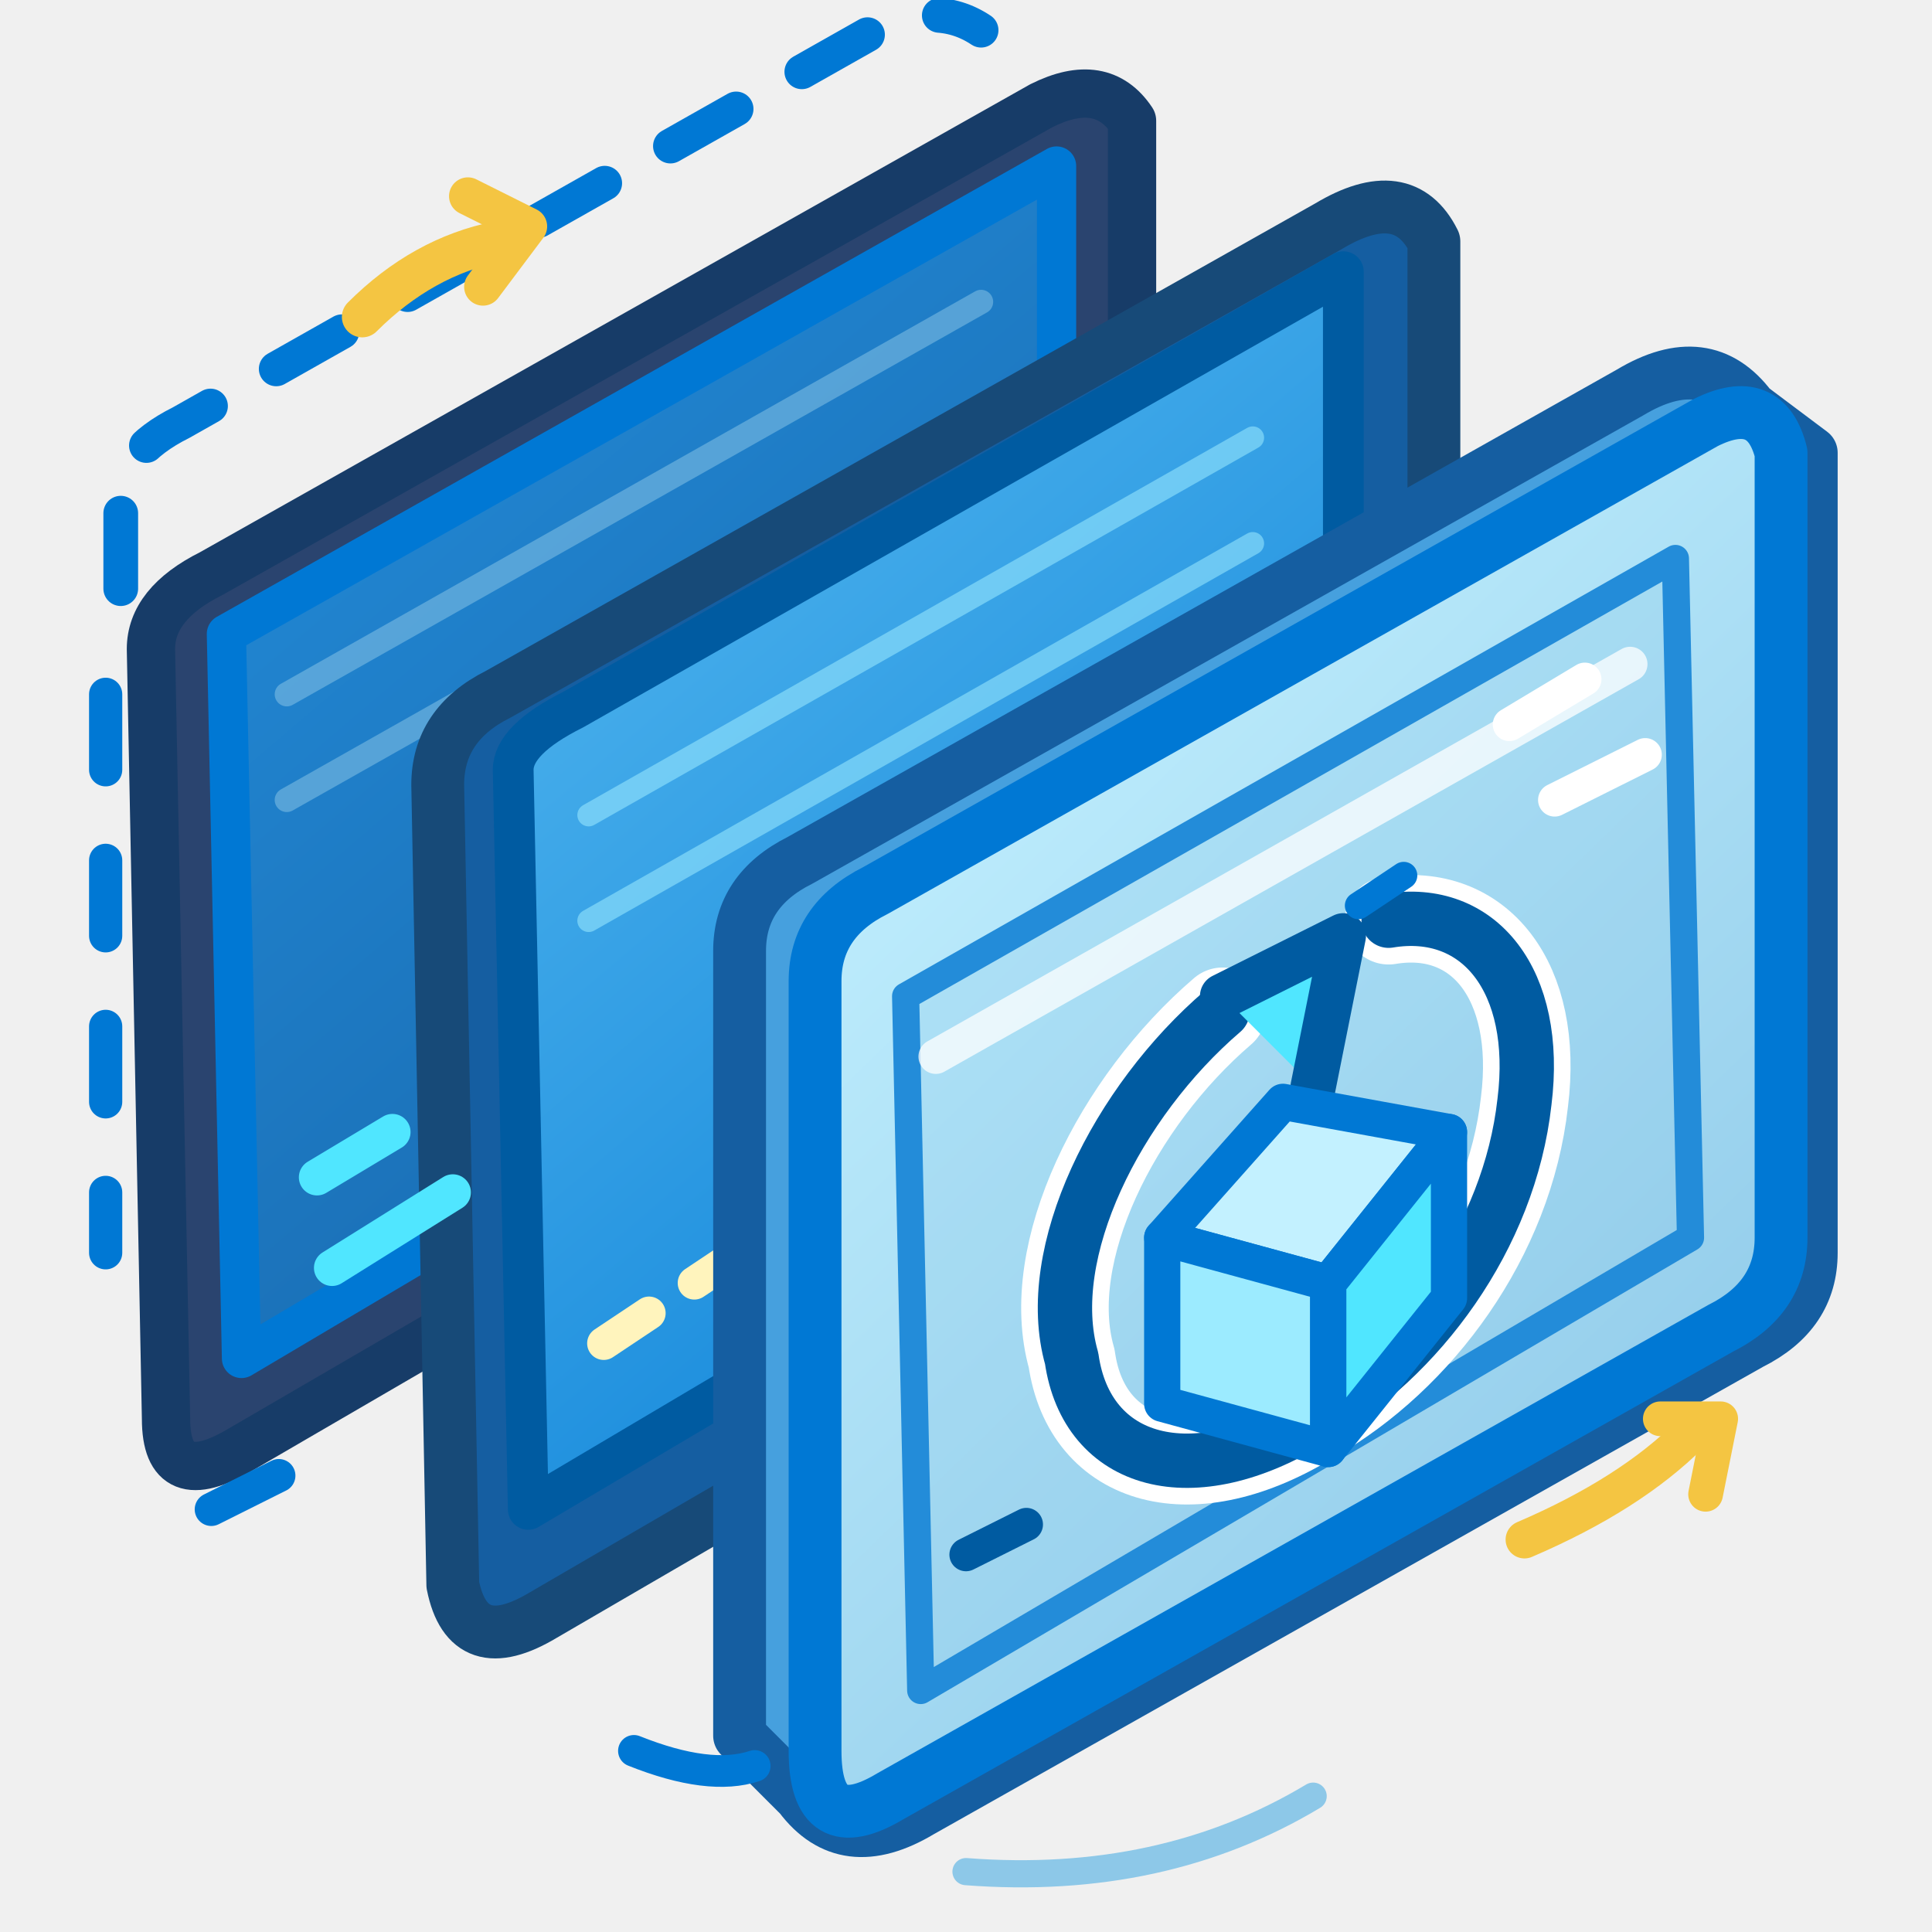
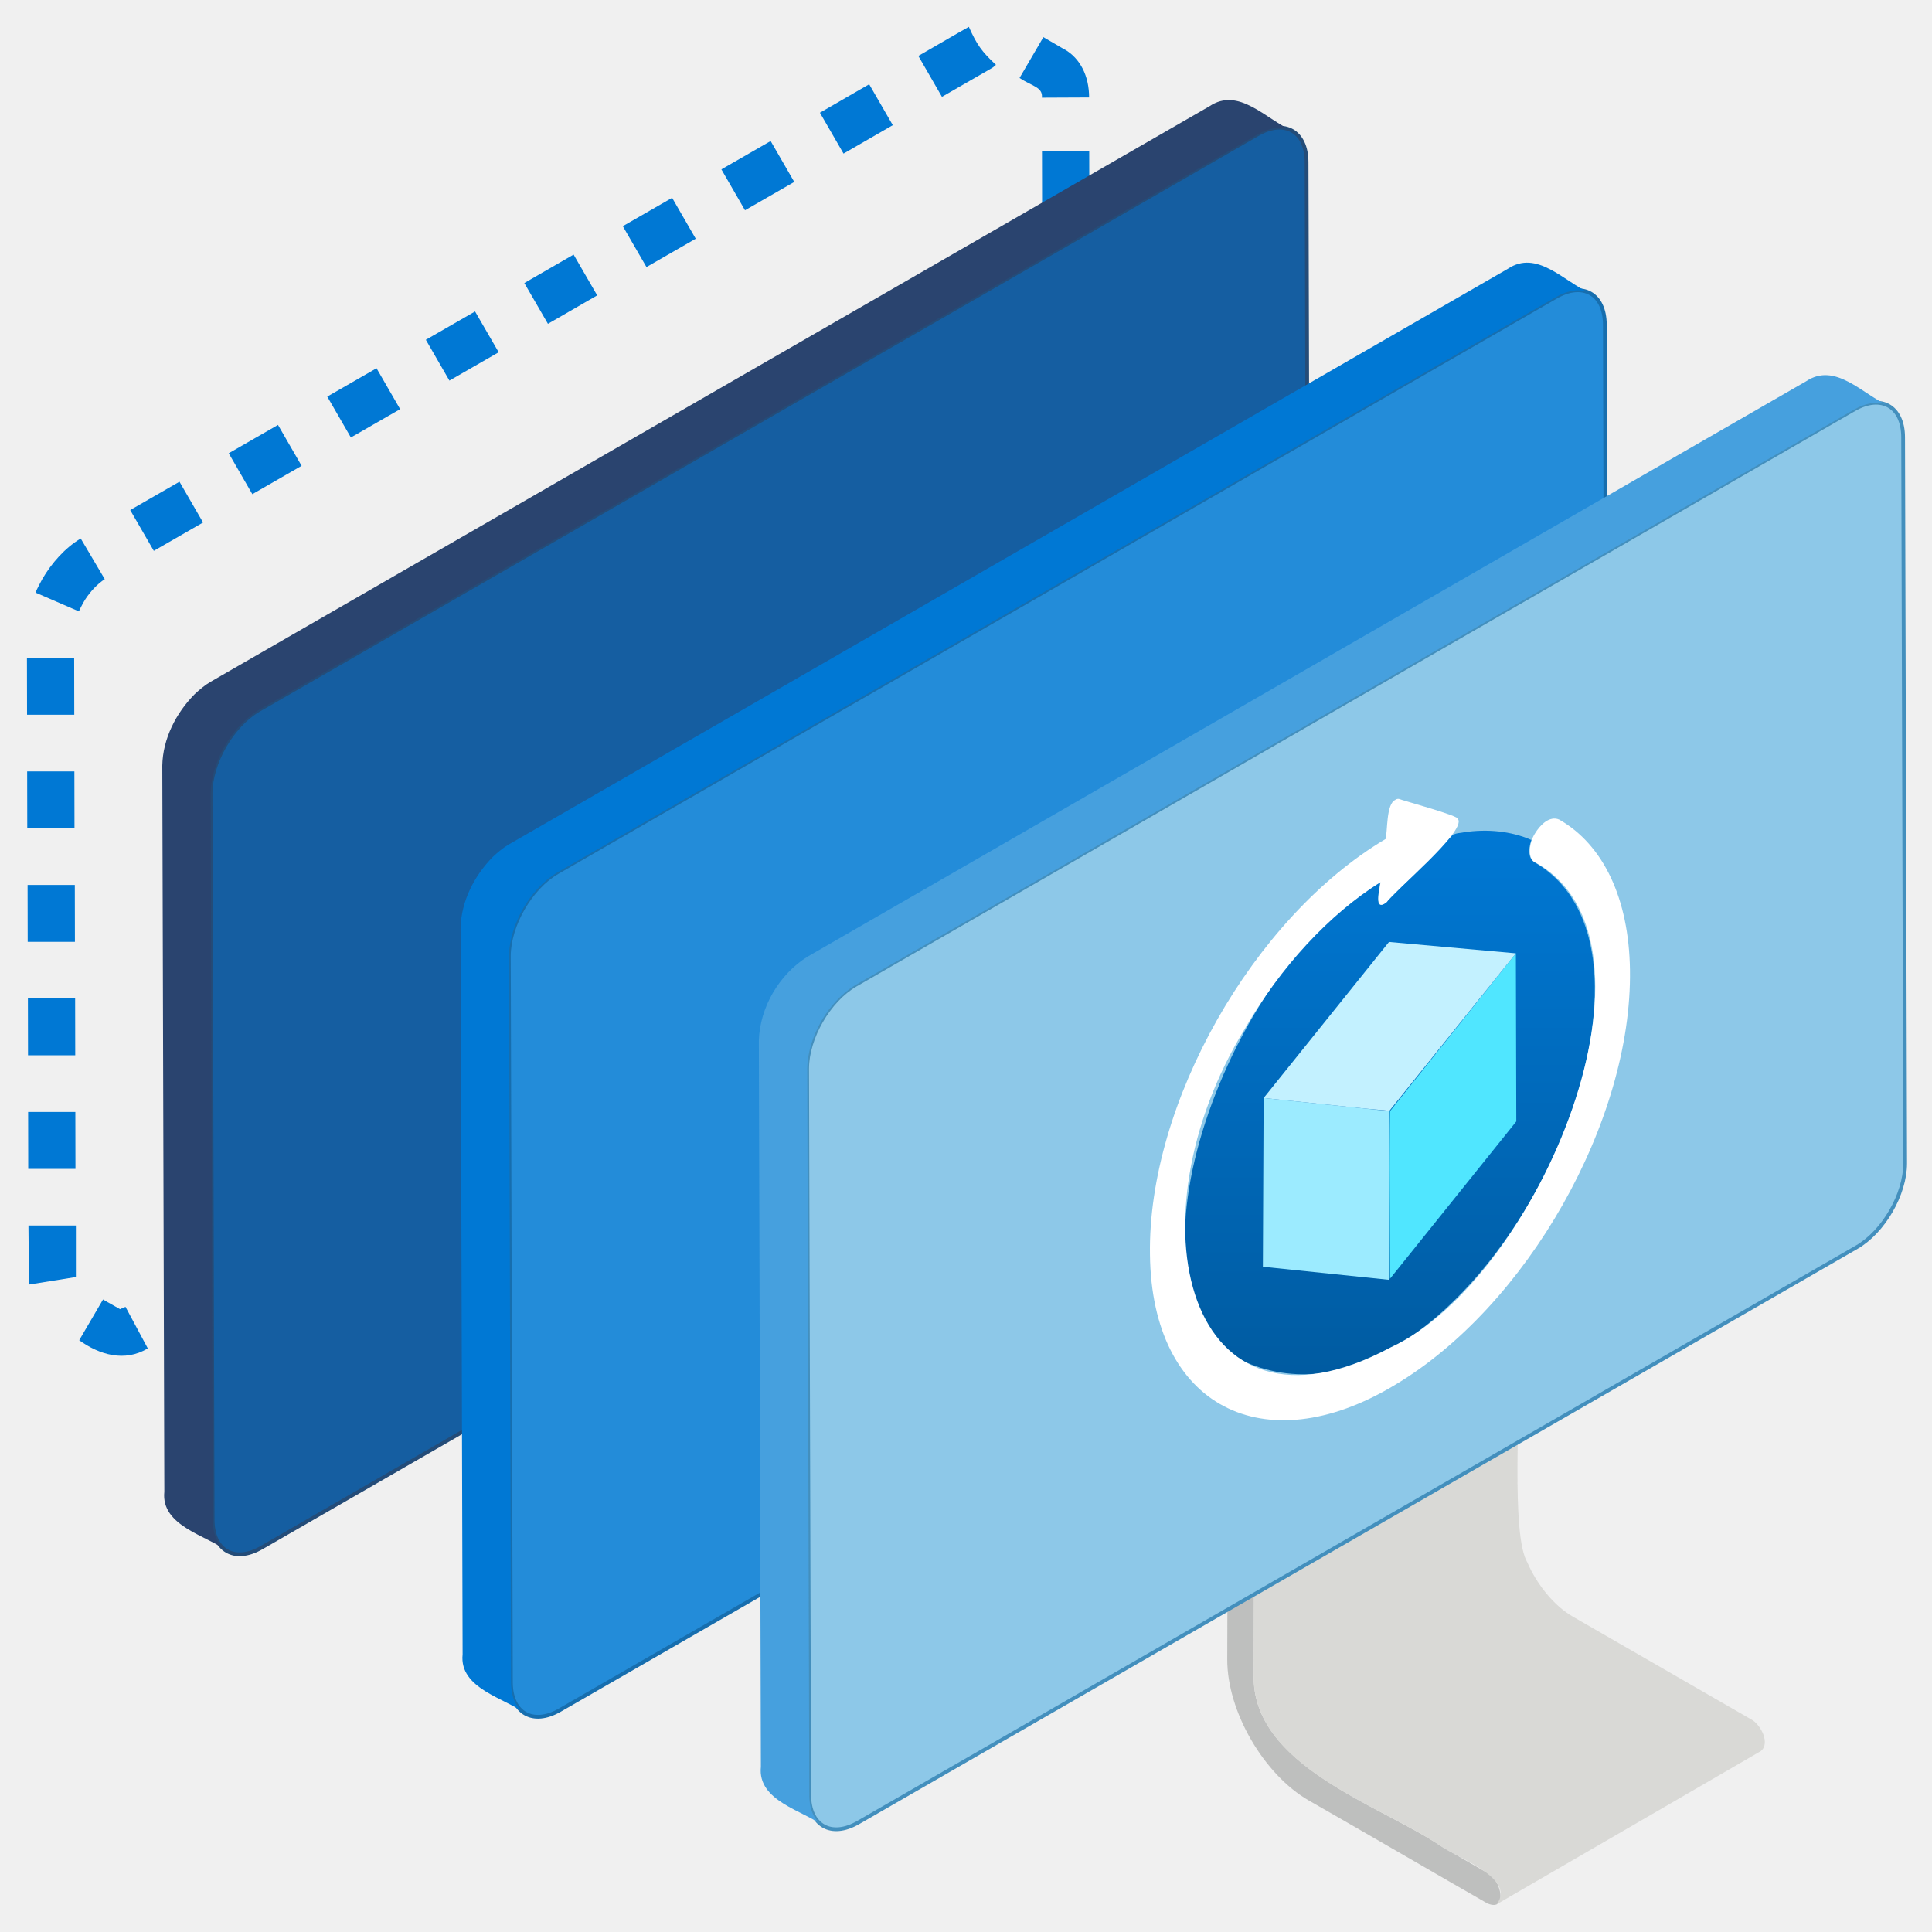
- <svg xmlns="http://www.w3.org/2000/svg" width="128" height="128" viewBox="0 0 128 128" fill="none" stroke-linecap="round" stroke-linejoin="round">
+ <svg xmlns="http://www.w3.org/2000/svg" width="128" height="128" viewBox="0 0 128 128">
  <defs>
-     <linearGradient id="fleetBack" x1="15" y1="20" x2="78" y2="94" gradientUnits="userSpaceOnUse">
-       <stop stop-color="#238CD9" />
-       <stop offset="1" stop-color="#155EA1" />
-     </linearGradient>
-     <linearGradient id="fleetMid" x1="34" y1="30" x2="95" y2="102" gradientUnits="userSpaceOnUse">
-       <stop stop-color="#50B5EE" />
-       <stop offset="1" stop-color="#0078D4" />
-     </linearGradient>
-     <linearGradient id="fleetFront" x1="55" y1="45" x2="115" y2="107" gradientUnits="userSpaceOnUse">
-       <stop stop-color="#C3F1FF" />
-       <stop offset="1" stop-color="#8DC8E8" />
+     <linearGradient id="emblem" x1="12.948" y1="12.804" x2="12.948" y2="7.74" gradientUnits="userSpaceOnUse">
+       <stop offset="0" stop-color="#005ba1" />
+       <stop offset="1" stop-color="#0078d4" />
    </linearGradient>
  </defs>
-   <path d="M10 43 Q10 40 14 38 L69 7 Q73 5 75 8 L75 58 Q75 62 71 64 L16 96 Q11 99 11 94 Z" fill="#2A446F" stroke="#173C68" stroke-width="3.2" />
-   <path d="M15 42 L70 11 L70 58 L16 90 Z" fill="url(#fleetBack)" stroke="#0078D4" stroke-width="2.6" />
-   <path d="M19 46 L65 20 M19 53 L65 27" stroke="#8DC8E8" stroke-width="1.6" opacity=".5" />
-   <path d="M8 39 L8 33 Q8 30 12 28 L58 2 Q62 0 65 2" stroke="#0078D4" stroke-width="2.3" stroke-dasharray="5 5" />
-   <path d="M7 46 L7 83 M14 100 L22 96" stroke="#0078D4" stroke-width="2.2" stroke-dasharray="5 6" />
-   <path d="M29 52 Q29 48 33 46 L88 15 Q93 12 95 16 L95 69 Q95 73 91 75 L36 107 Q31 110 30 105 Z" fill="#155EA1" stroke="#174A78" stroke-width="3.5" />
-   <path d="M34 51 Q34 49 38 47 L89 18 L89 68 L35 100 Z" fill="url(#fleetMid)" stroke="#005BA1" stroke-width="2.7" />
-   <path d="M39 54 L83 29 M39 61 L83 36" stroke="#9CEBFF" stroke-width="1.5" opacity=".55" />
-   <path d="M21 78 L26 75 M22 84 L30 79" stroke="#50E6FF" stroke-width="2.4" />
-   <path d="M40 89 L43 87 M46 85 L49 83" stroke="#FFF4BD" stroke-width="2.2" />
-   <path d="M49 63 Q49 59 53 57 L108 26 Q113 23 116 27 L120 30 L120 83 Q120 87 116 89 L61 120 Q56 123 53 119 L49 115 Z" fill="#46A0DE" stroke="#155EA1" stroke-width="3.5" />
-   <path d="M54 65 Q54 61 58 59 L113 28 Q117 26 118 30 L118 82 Q118 86 114 88 L59 119 Q54 122 54 116 Z" fill="url(#fleetFront)" stroke="#0078D4" stroke-width="3.5" />
-   <path d="M60 66 L111 37 L112 82 L61 112 Z" fill="#8DC8E8" fill-opacity=".25" stroke="#238CD9" stroke-width="1.8" />
-   <path d="M62 70 L108 44" stroke="#FFFFFF" stroke-width="2.3" opacity=".75" />
-   <path d="M92 61            C98 60 102 65 101 73            C100 82 94 90 87 94            C79 99 72 97 71 90            C69 83 74 73 81 67" stroke="#FFFFFF" stroke-width="5.8" />
-   <path d="M92 61            C98 60 102 65 101 73            C100 82 94 90 87 94            C79 99 72 97 71 90            C69 83 74 73 81 67" stroke="#005BA1" stroke-width="3.6" />
-   <path d="M81 66 L89 62 L87 72" fill="#50E6FF" stroke="#005BA1" stroke-width="3" />
-   <path d="M90 60 L93 58" stroke="#0078D4" stroke-width="1.8" />
-   <path d="M77 82 L85 73 L96 75 L88 85 Z" fill="#C3F1FF" stroke="#0078D4" stroke-width="2.4" />
-   <path d="M77 82 L88 85 L88 96 L77 93 Z" fill="#9CEBFF" stroke="#0078D4" stroke-width="2.4" />
-   <path d="M88 85 L96 75 L96 86 L88 96 Z" fill="#50E6FF" stroke="#0078D4" stroke-width="2.4" />
-   <path d="M100 48 L105 45 M103 53 L109 50" stroke="#FFFFFF" stroke-width="2.2" />
-   <path d="M64 103 L68 101" stroke="#005BA1" stroke-width="2.2" />
-   <path d="M24 21 Q28 17 33 16" stroke="#F4C542" stroke-width="2.7" />
-   <path d="M31 13 L35 15 L32 19" stroke="#F4C542" stroke-width="2.5" />
-   <path d="M101 102 Q108 99 112 95" stroke="#F4C542" stroke-width="2.5" />
-   <path d="M110 94 L114 94 L113 99" stroke="#F4C542" stroke-width="2.3" />
-   <path d="M42 116 Q47 118 50 117" stroke="#0078D4" stroke-width="2.1" />
-   <path d="M64 124 Q77 125 87 119" stroke="#8DC8E8" stroke-width="1.8" />
+   <g transform="scale(7.111111)">
+     <path d="M11.562,13.979c-.068-.039-.124-.008-.124.071,0,0-.004,1.411-.004,1.411-.001.484.34,1.072.76,1.314.309.175,1.373.793,1.664.959.203.085.117-.241,0-.284,0,0-.433-.25-.433-.25-.558-.379-1.768-.75-1.744-1.596,0,0,.004-1.411.004-1.411,0-.078-.055-.174-.123-.213Z" fill="#bebfbe" />
+     <path d="M16.32,16.022c-.28-.161-1.363-.785-1.664-.959-.179-.102-.338-.303-.426-.506-.156-.259-.062-1.495-.083-1.792.002-.098-.103-.263-.212-.222,0,0-2.462,1.428-2.462,1.428.023-.013.054-.011.088.009.071.043.122.131.123.213,0,0-.004,1.411-.004,1.411-.015.857,1.176,1.208,1.744,1.596.134.102.709.297.52.542,0,0,2.462-1.428,2.462-1.428.089-.074-.002-.245-.087-.293Z" fill="#d9d9d6" />
+     <path d="M.265,11.419l.005.549.437-.07v-.48s-.442,0-.442,0ZM2.131,4.223l.22.381.459-.264-.22-.381-.459.264ZM.797,5.58c.044-.067.111-.141.179-.184,0,0-.224-.379-.224-.379-.147.088-.272.23-.358.378-.017.032-.05.092-.063.126,0,0,.404.175.404.175.013-.03.044-.089.062-.116ZM1.213,4.752l.22.38.459-.264-.22-.38-.459.264ZM.691,6.129h-.44s.001.53.001.53h.44s-.001-.53-.001-.53ZM.697,8.245h-.44s.001.53.001.53h.44s-.001-.53-.001-.53ZM.694,7.187h-.441s.001.53.001.53h.44s-.001-.53-.001-.53ZM.703,10.36h-.441s.001.53.001.53h.44s-.001-.53-.001-.53ZM.7,9.302h-.44s.001.53.001.53h.44s-.001-.53-.001-.53ZM1.12,12.198c-.04-.024-.12-.066-.16-.091-.008.015-.178.303-.192.328,0,0-.03.052-.03.052.188.135.422.206.639.076,0,0-.208-.388-.208-.388-.033.017-.051.019-.049.024ZM3.049,3.695l.22.381.459-.264-.22-.381-.459.264ZM7.639,1.05l.22.381.459-.265-.22-.381-.459.265ZM9.92.462l-.199-.116-.222.38c.113.077.219.084.208.184,0,0,.44-.002.44-.002,0-.2-.083-.364-.227-.447ZM10.149,1.405h-.441s.001.53.001.53h.44s-.001-.53-.001-.53ZM9.027.25c-.034.017-.442.255-.471.271,0,0,.22.381.22.381l.457-.263c.016-.009.032-.021.046-.035-.133-.124-.178-.188-.252-.353ZM4.885,2.637l.22.38.459-.265-.22-.38-.459.265ZM3.967,3.165l.22.381.459-.264-.22-.38-.459.264ZM6.721,1.578l.22.381.459-.264-.22-.381-.459.264ZM5.803,2.108l.22.38.459-.264-.22-.381-.459.264Z" fill="#0078d4" />
+     <path d="M11.718,1.251c.25-.144.454-.028.455.259l.019,6.766c0,.287-.202.637-.452.781L2.436,14.419c-.25.144-.454.028-.455-.259l-.019-6.766c0-.287.202-.637.452-.781L11.718,1.251Z" fill="#155ea1" stroke="#244c78" stroke-width=".035" stroke-linejoin="round" />
+     <path d="M11.892,1.191c.053-.007.106.005.149.029-.251-.113-.5-.413-.773-.23,0,0-9.304,5.361-9.304,5.361-.054.031-.105.074-.151.117-.173.175-.296.415-.301.664,0,0,.019,6.766.019,6.766-.034.322.402.409.583.552-.081-.047-.132-.148-.132-.29l-.019-6.766c.002-.156.055-.31.132-.445.078-.134.186-.256.319-.336,0,0,9.304-5.361,9.304-5.361.057-.032.112-.053.174-.06Z" fill="#2a446f" />
+     <path d="M14.497,2.766c.25-.144.454-.028.455.259l.019,6.766c0,.287-.202.637-.452.781l-9.304,5.361c-.25.144-.454.028-.455-.259l-.019-6.766c0-.287.202-.637.452-.781L14.497,2.766Z" fill="#238cd9" stroke="#176eae" stroke-width=".035" stroke-linejoin="round" />
+     <path d="M14.671,2.706c.053-.007.106.005.149.029-.251-.113-.5-.413-.773-.23,0,0-9.304,5.361-9.304,5.361-.054.031-.105.074-.151.117-.173.175-.296.415-.301.664,0,0,.019,6.766.019,6.766-.034.322.402.409.583.552-.081-.047-.132-.148-.132-.29l-.019-6.766c.002-.156.055-.31.132-.445.078-.134.186-.256.319-.336,0,0,9.304-5.361,9.304-5.361.057-.032.112-.053.174-.06Z" fill="#0078d4" />
+     <path d="M17.276,3.814c.25-.144.454-.028.455.259l.019,6.766c0,.287-.202.637-.452.781l-9.304,5.361c-.25.144-.454.028-.455-.259l-.019-6.766c0-.287.202-.637.452-.781l9.304-5.361Z" fill="#8dc8e8" stroke="#438fbd" stroke-width=".035" stroke-linejoin="round" />
+     <path d="M17.45,3.754c.053-.007.106.005.149.029-.251-.113-.5-.413-.773-.23,0,0-9.304,5.361-9.304,5.361-.262.164-.443.471-.452.781,0,0,.019,6.766.019,6.766-.034.322.402.409.583.552-.081-.047-.132-.148-.132-.29l-.019-6.766c.002-.156.055-.31.132-.445.078-.134.186-.256.319-.336,0,0,9.304-5.361,9.304-5.361.057-.032.112-.053.174-.06Z" fill="#46a0de" />
+     <path d="M14.267,7.827c-.033.091-.024.176.029.206,1.648.955-.651,5.554-2.698,4.655-1.306-.689-.091-3.788,1.261-4.469-.002.053-.07.29.06.184,0,0,.615-.623.615-.623.039-.022.069-.017.108-.026.21-.032.435-.012.625.072Z" fill="url(#emblem)" />
+     <path d="M11.773,10.23c.185.019,1.005.104,1.173.122.005.333-.003,1.228-.004,1.572,0,0-1.176-.122-1.176-.122,0-.01.007-1.564.007-1.572Z" fill="#9cebff" />
+     <polygon points="14.123 8.882 14.127 10.448 12.95 11.914 12.947 10.877 12.95 10.353" fill="#50e6ff" />
+     <polygon points="12.941 8.776 14.123 8.882 12.945 10.349 12.695 10.326 11.773 10.23" fill="#c3f1ff" />
+     <path d="M13,7.451c.013-.008.026-.01.037-.007.008.008.574.16.547.188.08.114-.616.689-.662.771-.128.106-.065-.132-.06-.184-.476.298-.929.786-1.265,1.367-1.09,1.781-.544,3.986,1.36,2.967,1.377-.637,2.686-3.786,1.343-4.52-.072-.035-.053-.185,0-.266.05-.084.139-.17.227-.131.412.235.649.736.659,1.399.022,1.406-.96,3.139-2.196,3.872-1.212.727-2.26.198-2.276-1.218-.022-1.406.96-3.139,2.195-3.872.02-.07.004-.33.092-.365Z" fill="#fff" />
+   </g>
</svg>
